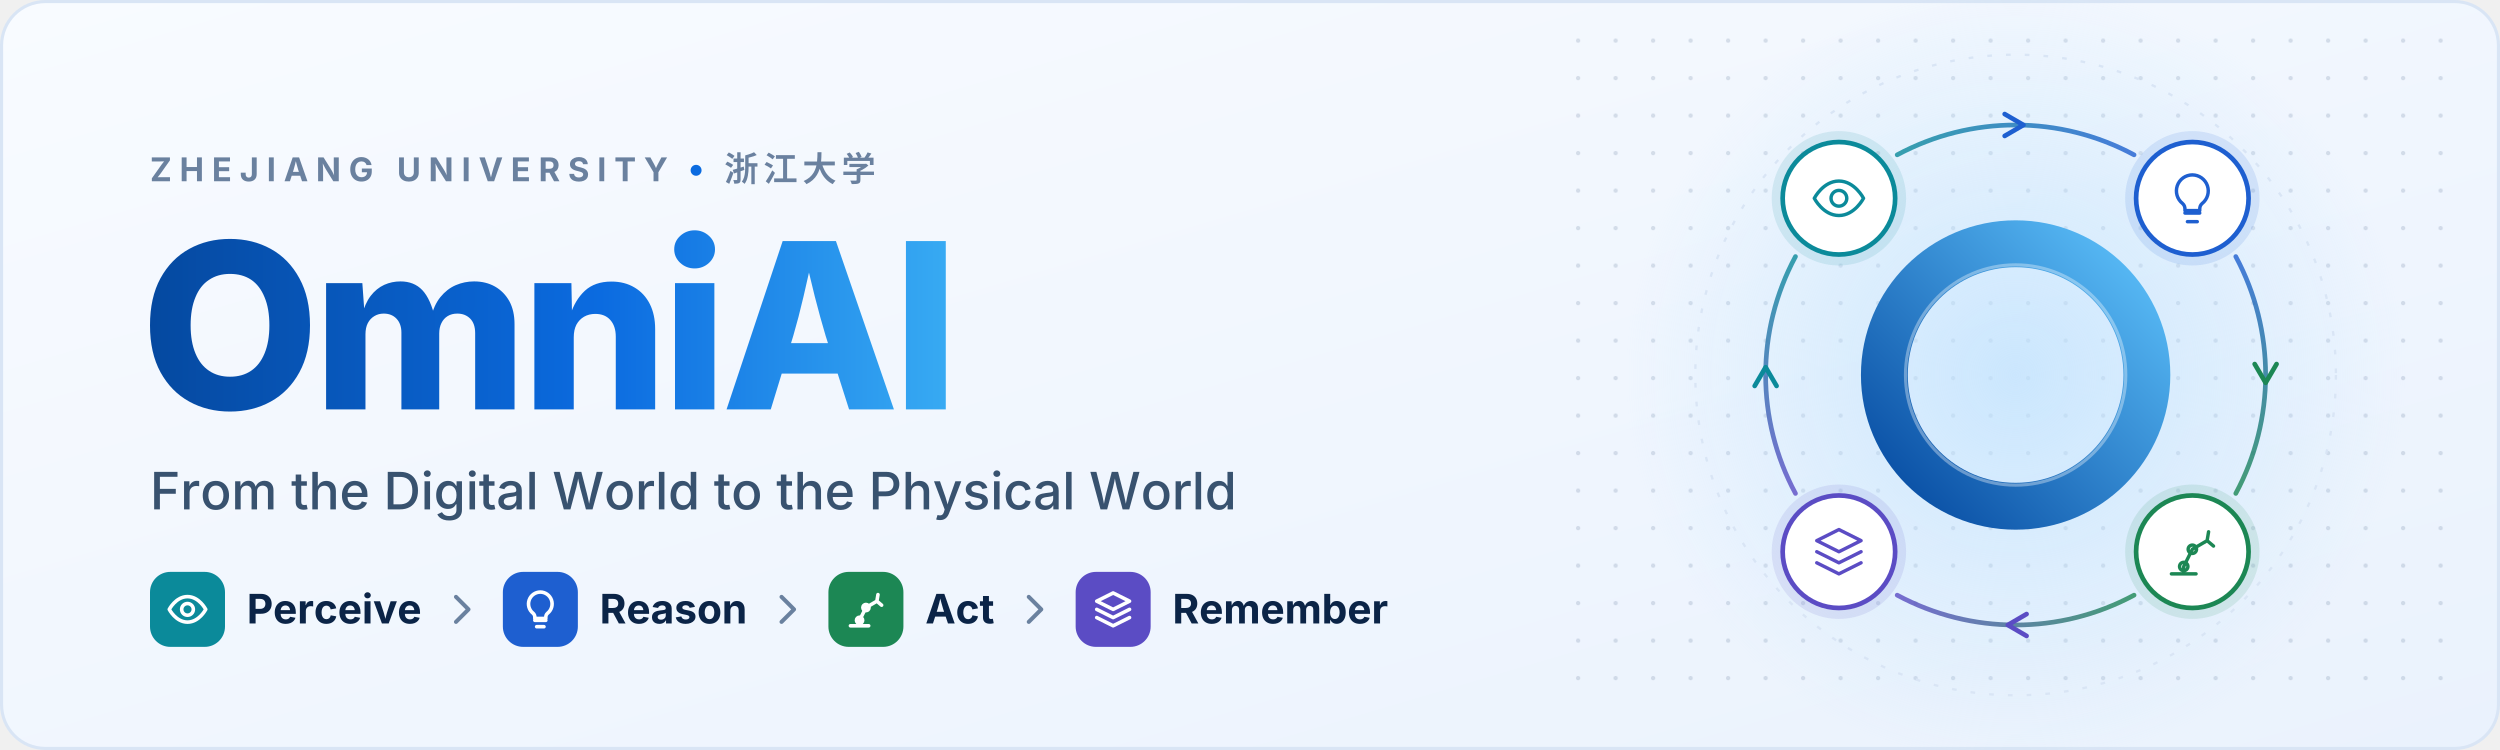
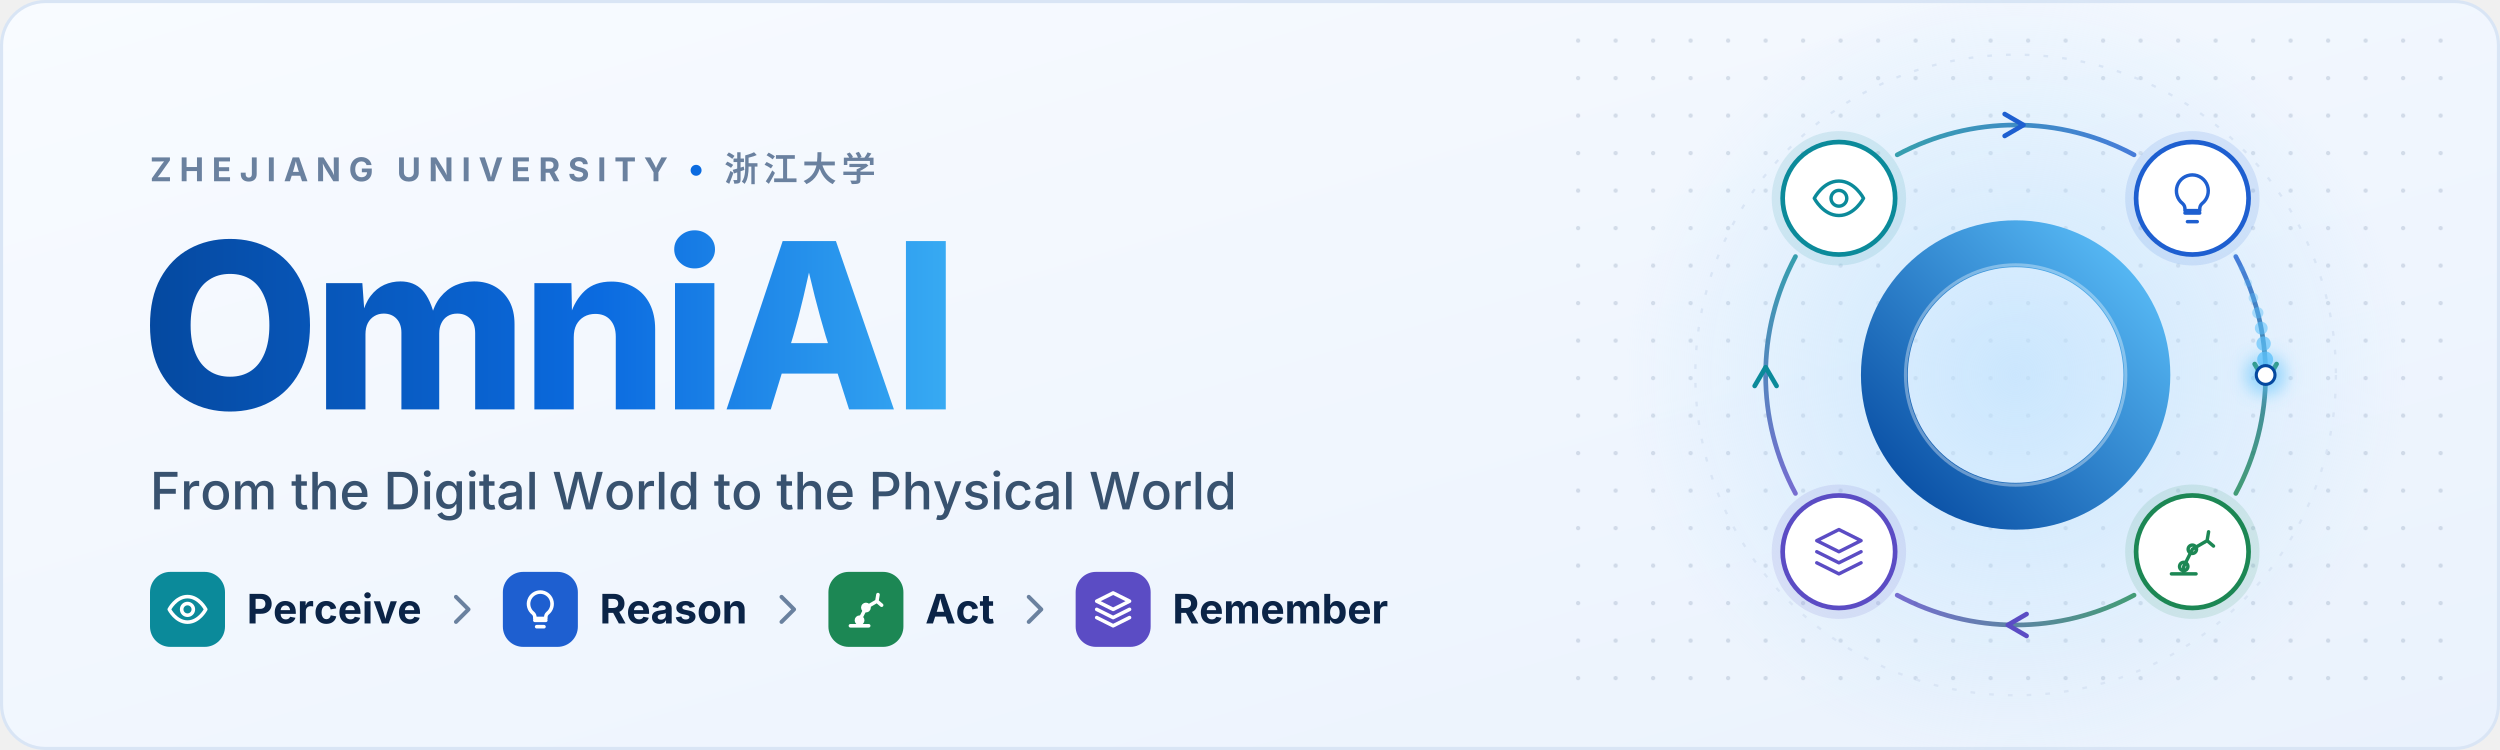
<svg xmlns="http://www.w3.org/2000/svg" width="1600" height="480" viewBox="0 0 1600 480" role="img" aria-label="ZJU-OmniAI: from the digital world to the physical world. Perceive, reason, act, remember.">
+   <style>.pulse{transform-box:fill-box;transform-origin:center;opacity:0;animation:pulse 8s ease-out infinite}@keyframes pulse{0%{opacity:.95;transform:scale(1)}22%{opacity:0;transform:scale(1.85)}100%{opacity:0;transform:scale(1.85)}}.orbit{transform-box:view-box;animation:orbit 8s linear infinite}@keyframes orbit{from{transform:rotate(-135deg)}to{transform:rotate(225deg)}}.spin{transform-box:fill-box;transform-origin:center;animation:spin 24s linear infinite}@keyframes spin{to{transform:rotate(360deg)}}.breathe{animation:breathe 5s ease-in-out infinite alternate}@keyframes breathe{from{opacity:.5}to{opacity:1}}.flow{animation:flow 1.4s linear infinite}@keyframes flow{to{stroke-dashoffset:-24}}.shine{animation:shine 7s ease-in-out 1s infinite}@keyframes shine{0%{transform:translateX(0)}30%,100%{transform:translateX(980px)}}.travel{animation:travel 3.2s ease-in-out infinite}@keyframes travel{0%{transform:translateX(0);opacity:0}12%,88%{opacity:1}100%{transform:translateX(236px);opacity:0}}.dot{transform-box:fill-box;transform-origin:center;animation:dot 4s ease-in-out infinite}@keyframes dot{0%,40%,100%{transform:scale(1);opacity:.7}14%{transform:scale(1.75);opacity:1}}.blink{animation:blink 1s step-end infinite}@keyframes blink{50%{opacity:0}}@media (prefers-reduced-motion: reduce){*{animation:none!important}.pulse{opacity:0}}</style>
  <defs>
    <linearGradient id="bg" x1="0" y1="0" x2="1" y2="1">
      <stop offset="0" stop-color="#F8FBFF" />
      <stop offset="1" stop-color="#EAF2FD" />
    </linearGradient>
    <radialGradient id="glow">
      <stop offset="0" stop-color="#BFE2FD" stop-opacity=".75" />
      <stop offset="1" stop-color="#BFE2FD" stop-opacity="0" />
    </radialGradient>
    <linearGradient id="wm" gradientUnits="userSpaceOnUse" x1="96" y1="0" x2="620" y2="0">
      <stop offset="0" stop-color="#0549A0" />
      <stop offset=".55" stop-color="#0B6BE0" />
      <stop offset="1" stop-color="#3AAEF4" />
    </linearGradient>
    <pattern id="dots" width="24" height="24" patternUnits="userSpaceOnUse">
      <circle cx="2" cy="2" r="1.4" fill="#6A819F" fill-opacity=".22" />
    </pattern>
    <linearGradient id="ringB" x1="0" y1="1" x2="1" y2="0">
      <stop offset="0" stop-color="#0549A0" />
      <stop offset="1" stop-color="#5CC0FA" />
    </linearGradient>
    <path id="brlatin700Z" d="M115 0V183L719 1036Q775 1114 842 1193Q909 1271 977 1348L1000 1249Q900 1240 800 1238Q699 1237 599 1237H112V1490H1245V1306L652 468Q593 386 524 304Q454 223 383 142L360 241Q465 250 569 252Q674 253 778 253H1248V0Z" />
    <path id="brlatin700H" d="M135 0V1490H440V888H1089V1490H1395V0H1089V635H440V0Z" />
    <path id="brlatin700E" d="M135 0V1490H1132V1237H440V877H1079V628H440V253H1134V0Z" />
    <path id="brlatin700J" d="M567 -20Q335 -20 201 101Q68 223 68 448V535H373V443Q373 336 425 281Q478 226 567 226Q656 226 708 281Q760 336 760 444V1490H1062V449Q1062 223 930 102Q798 -20 567 -20Z" />
    <path id="brlatin700I" d="M440 1490V0H135V1490Z" />
    <path id="brlatin700A" d="M49 0 558 1490H958L1480 0H1141L902 719Q859 858 814 1024Q770 1189 721 1385H787Q740 1188 699 1022Q657 855 616 719L386 0ZM367 346V585H1162V346Z" />
    <path id="brlatin700N" d="M135 0V1490H475L946 736Q982 678 1019 610Q1056 542 1095 459Q1133 376 1171 272H1140Q1133 355 1127 449Q1122 543 1118 629Q1114 715 1114 775V1490H1426V0H1085L657 684Q610 761 570 833Q530 906 486 994Q443 1082 383 1203H422Q428 1095 434 996Q440 897 444 816Q447 736 447 685V0Z" />
    <path id="brlatin700G" d="M795 -20Q586 -20 428 73Q271 165 182 337Q94 508 94 743Q94 985 186 1156Q278 1328 435 1419Q592 1510 788 1510Q914 1510 1022 1474Q1131 1437 1216 1370Q1300 1303 1354 1211Q1407 1120 1423 1010H1113Q1097 1063 1069 1106Q1040 1148 999 1178Q959 1208 907 1223Q855 1239 793 1239Q678 1239 590 1182Q502 1124 453 1014Q404 904 404 746Q404 588 452 478Q501 367 589 309Q677 251 797 251Q905 251 982 290Q1059 329 1101 401Q1142 473 1142 571L1206 562H818V794H1438V608Q1438 412 1355 272Q1272 131 1127 56Q982 -20 795 -20Z" />
    <path id="brlatin700U" d="M750 -21Q565 -21 426 47Q288 116 211 238Q135 360 135 523V1490H440V548Q440 461 479 394Q517 326 587 288Q656 249 750 249Q843 249 913 288Q982 326 1021 394Q1059 461 1059 548V1490H1365V523Q1365 360 1288 238Q1211 116 1072 47Q934 -21 750 -21Z" />
    <path id="brlatin700V" d="M571 0 49 1490H388L626 771Q669 635 713 471Q757 308 806 114H740Q788 310 830 472Q872 635 913 771L1143 1490H1480L970 0Z" />
    <path id="brlatin700R" d="M135 0V1490H716Q886 1490 1005 1430Q1124 1370 1186 1261Q1249 1152 1249 1005Q1249 858 1185 751Q1122 645 1001 588Q881 532 709 532H315V779H660Q754 779 814 804Q874 830 904 880Q934 931 934 1005Q934 1081 904 1132Q874 1184 814 1211Q753 1238 659 1238H440V0ZM964 0 601 678H932L1302 0Z" />
    <path id="brlatin700S" d="M681 -22Q502 -22 370 33Q237 88 163 196Q89 304 85 462H382Q388 387 427 337Q466 286 531 261Q596 236 678 236Q760 236 820 260Q881 283 915 326Q949 369 949 426Q949 477 919 512Q888 546 831 571Q774 596 692 615L528 656Q339 702 232 800Q125 899 125 1061Q125 1196 197 1297Q270 1398 397 1454Q523 1510 685 1510Q850 1510 973 1453Q1096 1397 1165 1297Q1234 1196 1236 1065H941Q933 1155 865 1204Q796 1253 682 1253Q605 1253 550 1231Q495 1209 466 1170Q437 1131 437 1081Q437 1026 471 990Q504 953 559 931Q613 908 676 893L811 860Q905 839 986 803Q1067 767 1128 714Q1189 662 1222 590Q1256 518 1256 424Q1256 289 1188 188Q1120 88 991 33Q862 -22 681 -22Z" />
    <path id="brlatin700T" d="M75 1237V1490H1292V1237H837V0H531V1237Z" />
    <path id="brlatin700Y" d="M601 0V560L49 1490H406L658 1026Q697 956 727 887Q757 818 789 722H722Q753 819 782 888Q811 957 848 1026L1092 1490H1448L905 560V0Z" />
    <path id="bssc113600uni6D59" d="M271 660H574V559H271ZM646 526H967V427H646ZM789 464H888V-86H789ZM868 845 946 762Q902 742 851 725Q799 708 746 695Q693 681 643 671Q639 688 629 712Q619 736 611 753Q657 764 704 779Q751 794 794 811Q837 828 868 845ZM246 331Q307 347 394 373Q480 399 568 427L585 329Q508 302 430 275Q351 247 286 226ZM378 843H476V52Q476 12 468 -12Q459 -36 437 -50Q414 -63 379 -67Q344 -72 294 -72Q291 -50 283 -19Q275 12 264 35Q296 34 323 34Q350 34 360 35Q370 35 374 38Q378 42 378 52ZM611 753H709V411Q709 355 705 291Q700 226 688 160Q676 94 653 33Q630 -28 591 -77Q584 -68 569 -55Q554 -43 539 -31Q523 -20 512 -14Q557 46 578 119Q599 192 605 268Q611 345 611 411ZM71 760 134 838Q160 825 192 807Q223 789 252 771Q282 753 300 738L234 651Q217 667 189 686Q161 706 130 725Q98 744 71 760ZM31 492 91 570Q118 557 150 541Q182 524 212 507Q241 490 261 476L198 390Q180 405 151 423Q122 441 90 459Q59 478 31 492ZM49 -20Q69 19 92 72Q115 125 138 184Q162 244 181 301L268 246Q251 193 230 137Q210 81 188 27Q167 -27 146 -75Z" />
    <path id="bssc116600uni6C5F" d="M95 757 157 833Q186 818 220 798Q254 778 286 759Q318 739 339 723L273 638Q254 655 223 676Q192 697 158 719Q124 740 95 757ZM37 480 95 560Q124 547 159 529Q194 511 228 494Q262 476 283 461L223 372Q203 387 171 407Q139 426 103 446Q68 465 37 480ZM72 -2Q99 35 131 88Q164 140 198 199Q232 258 261 315L340 244Q314 192 284 136Q254 81 223 27Q192 -26 162 -75ZM368 760H918V653H368ZM316 82H966V-25H316ZM576 724H693V21H576Z" />
    <path id="bssc118600uni5927" d="M58 573H945V462H58ZM564 528Q595 412 649 311Q702 211 781 136Q860 60 965 17Q952 6 937 -12Q922 -31 908 -49Q894 -68 885 -84Q773 -31 690 55Q608 140 551 253Q494 366 456 503ZM440 846H557Q557 773 553 690Q550 607 538 521Q526 434 499 348Q472 263 424 183Q376 104 302 36Q227 -33 120 -84Q107 -62 84 -37Q61 -11 38 6Q142 53 212 114Q282 175 326 247Q370 319 393 397Q417 475 426 553Q435 632 437 707Q439 781 440 846Z" />
    <path id="bssc118600uni5B66" d="M232 506H703V413H232ZM56 281H948V182H56ZM443 346H553V35Q553 -7 540 -31Q527 -54 494 -66Q461 -78 414 -80Q367 -83 301 -83Q296 -60 283 -31Q270 -1 257 20Q291 19 324 18Q357 18 382 18Q407 19 417 19Q432 20 438 23Q443 27 443 38ZM668 506H695L718 512L786 458Q749 424 702 392Q655 359 604 331Q552 303 499 282Q489 296 472 315Q455 334 443 346Q486 363 530 387Q573 411 610 438Q647 464 668 487ZM71 686H935V472H829V591H172V472H71ZM761 840 872 806Q840 759 804 711Q768 664 738 631L654 664Q673 688 693 719Q713 749 731 781Q749 813 761 840ZM153 797 243 837Q271 808 297 771Q324 734 336 704L240 659Q229 687 204 726Q178 765 153 797ZM413 821 508 856Q533 823 555 781Q578 739 588 708L487 669Q479 700 458 742Q436 785 413 821Z" />
    <path id="brlatin500F" d="M165 0V1490H1092V1294H393V815H1025V620H393V0Z" />
    <path id="brlatin500r" d="M148 0V1118H361V938H373Q404 1030 481 1082Q558 1134 656 1134Q677 1134 704 1132Q731 1131 749 1128V918Q737 922 703 926Q669 930 634 930Q558 930 497 898Q436 866 402 809Q368 753 368 679V0Z" />
    <path id="brlatin500o" d="M618 -23Q461 -23 343 49Q226 121 161 251Q96 381 96 553Q96 727 161 858Q226 988 343 1060Q461 1132 618 1132Q776 1132 894 1060Q1011 988 1076 858Q1141 727 1141 553Q1141 381 1076 251Q1011 121 894 49Q776 -23 618 -23ZM618 163Q720 163 787 216Q853 270 886 358Q918 447 918 553Q918 660 886 749Q853 839 787 892Q720 946 618 946Q517 946 451 892Q385 839 353 750Q320 661 320 553Q320 447 353 358Q385 270 451 216Q517 163 618 163Z" />
    <path id="brlatin500m" d="M148 0V1118H357L363 859H346Q370 954 420 1015Q470 1076 537 1107Q604 1137 677 1137Q799 1137 874 1061Q949 986 975 851H947Q969 943 1023 1007Q1077 1071 1154 1104Q1230 1137 1317 1137Q1416 1137 1496 1094Q1577 1051 1624 966Q1671 881 1671 754V0H1451V732Q1451 844 1389 894Q1326 944 1241 944Q1172 944 1122 915Q1072 886 1045 834Q1018 783 1018 716V0H801V746Q801 836 744 890Q686 944 597 944Q536 944 484 916Q431 887 399 832Q368 776 368 695V0Z" />
    <path id="brlatin500t" d="M626 1118V939H20V1118ZM183 1384H403V302Q403 235 432 203Q460 172 525 172Q542 172 570 176Q598 180 618 184L657 8Q622 -4 582 -9Q542 -15 503 -15Q351 -15 267 64Q183 142 183 284Z" />
    <path id="brlatin500h" d="M368 662V0H148V1490H366V844H337Q386 994 479 1063Q572 1132 704 1132Q818 1132 903 1084Q989 1036 1037 943Q1084 849 1084 710V0H864V683Q864 804 801 872Q738 940 628 940Q554 940 495 908Q436 875 402 813Q368 751 368 662Z" />
    <path id="brlatin500e" d="M630 -23Q465 -23 345 48Q225 119 161 248Q96 377 96 551Q96 723 160 854Q223 985 339 1058Q455 1132 611 1132Q707 1132 796 1101Q885 1069 956 1002Q1027 935 1069 828Q1110 722 1110 570V492H219V656H997L894 602Q894 705 862 783Q830 862 768 906Q705 950 611 950Q518 950 452 905Q386 860 351 786Q317 713 317 626V514Q317 399 356 320Q396 240 467 199Q538 159 632 159Q694 159 744 176Q794 194 830 229Q867 265 886 317L1093 268Q1066 182 1003 116Q939 50 844 13Q750 -23 630 -23Z" />
    <path id="brlatin500D" d="M649 0H281V200H637Q806 200 918 263Q1030 326 1086 449Q1142 571 1142 747Q1142 922 1086 1043Q1031 1164 922 1227Q812 1290 649 1290H273V1490H664Q884 1490 1041 1401Q1198 1312 1282 1145Q1366 979 1366 747Q1366 514 1281 347Q1197 180 1037 90Q876 0 649 0ZM393 1490V0H165V1490Z" />
    <path id="brlatin500i" d="M148 0V1118H368V0ZM259 1289Q202 1289 161 1327Q120 1365 120 1419Q120 1474 161 1512Q202 1550 259 1550Q316 1550 357 1512Q397 1474 397 1419Q397 1365 357 1327Q316 1289 259 1289Z" />
    <path id="brlatin500g" d="M615 -442Q486 -442 391 -409Q296 -376 235 -321Q173 -266 141 -199L325 -112Q345 -144 379 -180Q412 -215 469 -240Q526 -265 615 -265Q743 -265 822 -204Q902 -144 902 -15V203H883Q863 166 828 123Q792 80 728 49Q665 17 563 17Q431 17 326 79Q220 141 158 263Q96 385 96 563Q96 741 158 869Q219 996 325 1064Q432 1132 566 1132Q669 1132 733 1098Q798 1064 834 1017Q871 971 890 936H906V1118H1121V-16Q1121 -163 1054 -257Q988 -352 873 -397Q759 -442 615 -442ZM614 200Q708 200 772 244Q837 287 870 369Q903 452 903 566Q903 679 870 764Q837 849 773 897Q708 945 614 945Q517 945 452 894Q387 844 354 758Q321 673 321 566Q321 457 354 375Q387 292 453 246Q518 200 614 200Z" />
    <path id="brlatin500a" d="M461 -25Q355 -25 269 15Q183 54 133 130Q83 206 83 316Q83 411 120 472Q156 533 218 569Q281 605 357 623Q434 641 513 650Q612 662 674 670Q736 677 765 695Q795 712 795 751V757Q795 820 771 863Q747 906 699 930Q652 953 581 953Q508 953 456 930Q403 908 371 873Q338 838 322 800L115 854Q153 954 224 1015Q295 1076 387 1104Q479 1132 577 1132Q645 1132 721 1116Q797 1100 864 1058Q931 1016 973 940Q1015 864 1015 742V0H802V153H791Q769 110 726 69Q683 28 618 2Q552 -25 461 -25ZM510 152Q600 152 664 187Q728 222 762 280Q796 338 796 403V546Q784 534 750 525Q717 515 674 508Q631 500 591 495Q551 490 525 487Q463 479 412 460Q360 441 330 406Q299 371 299 313Q299 260 327 224Q354 188 401 170Q448 152 510 152Z" />
    <path id="brlatin500l" d="M368 1490V0H148V1490Z" />
    <path id="brlatin500W" d="M455 0 51 1490H291L506 636Q526 557 543 472Q560 387 577 300Q593 213 608 126H574Q590 213 607 300Q624 387 642 472Q660 557 681 636L902 1490H1152L1371 636Q1392 557 1410 472Q1428 387 1446 300Q1463 213 1479 126H1443Q1459 213 1475 300Q1491 387 1510 472Q1528 557 1546 636L1761 1490H2003L1597 0H1334L1097 883Q1070 987 1047 1109Q1024 1231 1000 1377H1052Q1027 1237 1007 1118Q986 999 955 883L719 0Z" />
    <path id="brlatin500d" d="M564 -22Q428 -22 322 47Q216 117 156 246Q96 376 96 556Q96 738 157 867Q218 996 324 1064Q430 1132 564 1132Q668 1132 732 1097Q795 1063 831 1017Q867 971 886 936H898V1490H1118V0H904V175H886Q867 139 830 93Q793 47 729 12Q665 -22 564 -22ZM612 165Q706 165 770 215Q835 265 868 353Q902 442 902 558Q902 675 869 761Q836 848 771 896Q707 945 612 945Q515 945 451 894Q386 843 353 755Q321 668 321 558Q321 447 354 358Q387 269 452 217Q517 165 612 165Z" />
    <path id="brlatin500P" d="M165 0V1490H699Q871 1490 986 1426Q1101 1362 1158 1253Q1215 1144 1215 1006Q1215 868 1157 759Q1100 649 985 585Q870 522 697 522H332V715H675Q785 715 853 753Q921 791 952 857Q984 923 984 1006Q984 1090 952 1155Q921 1221 852 1258Q784 1295 673 1295H393V0Z" />
    <path id="brlatin500y" d="M133 -402 187 -223 212 -229Q269 -244 314 -237Q360 -230 393 -195Q427 -159 447 -87L471 -5L46 1118H284L505 483Q542 377 567 272Q591 167 620 63H552Q581 167 607 273Q634 378 671 483L896 1118H1132L646 -155Q612 -245 563 -305Q513 -365 445 -396Q377 -426 287 -426Q235 -426 194 -418Q153 -411 133 -402Z" />
    <path id="brlatin500s" d="M549 -23Q428 -23 333 12Q239 47 178 116Q118 184 98 283L305 326Q328 239 391 197Q454 155 551 155Q657 155 720 199Q783 244 783 306Q783 360 745 395Q706 430 626 447L438 490Q282 525 206 602Q130 679 130 799Q130 899 186 974Q242 1049 339 1090Q436 1132 563 1132Q684 1132 770 1097Q856 1062 909 999Q963 936 986 853L789 810Q768 869 716 914Q664 958 565 958Q474 958 413 917Q352 876 352 813Q352 757 392 722Q433 688 525 667L705 627Q860 592 935 517Q1010 442 1010 325Q1010 223 952 144Q893 66 789 21Q686 -23 549 -23Z" />
    <path id="brlatin500c" d="M618 -23Q460 -23 343 49Q226 121 161 251Q96 381 96 553Q96 727 161 858Q226 988 343 1060Q460 1132 618 1132Q705 1132 781 1109Q857 1087 918 1044Q980 1002 1022 941Q1065 879 1086 802L877 752Q866 795 843 831Q820 866 788 892Q755 918 712 932Q670 946 619 946Q518 946 451 893Q385 839 353 750Q320 661 320 553Q320 446 353 358Q385 269 451 216Q518 163 619 163Q671 163 714 177Q757 192 791 218Q825 245 848 283Q871 320 881 365L1089 315Q1069 236 1026 173Q983 111 921 67Q860 23 783 0Q706 -23 618 -23Z" />
    <path id="brlatin700P" d="M135 0V1490H716Q886 1490 1005 1425Q1124 1361 1186 1247Q1249 1134 1249 987Q1249 839 1185 727Q1122 614 1001 550Q881 487 709 487H335V733H660Q754 733 814 765Q875 798 904 855Q934 912 934 987Q934 1062 904 1119Q875 1176 814 1207Q753 1238 659 1238H440V0Z" />
    <path id="brlatin700e" d="M633 -22Q462 -22 338 48Q214 118 148 247Q81 376 81 553Q81 726 147 856Q213 986 334 1059Q455 1132 618 1132Q728 1132 823 1097Q918 1062 990 992Q1062 921 1102 815Q1143 709 1143 565V481H204V669H996L856 619Q856 706 830 771Q803 835 751 871Q698 906 620 906Q543 906 489 870Q434 834 406 772Q378 711 378 632V499Q378 402 410 336Q443 270 502 237Q560 204 638 204Q691 204 734 219Q777 234 807 263Q838 293 854 336L1126 285Q1099 193 1032 124Q965 54 864 16Q764 -22 633 -22Z" />
    <path id="brlatin700r" d="M128 0V1118H418V923H430Q461 1027 533 1080Q606 1133 700 1133Q723 1133 750 1130Q776 1128 797 1123V855Q777 862 739 866Q701 870 667 870Q599 870 544 841Q489 811 459 758Q428 706 428 636V0Z" />
    <path id="brlatin700c" d="M628 -22Q459 -22 337 50Q214 123 148 252Q81 382 81 554Q81 728 148 858Q214 987 337 1060Q459 1132 628 1132Q727 1132 811 1106Q895 1080 960 1032Q1025 984 1067 915Q1109 846 1125 760L846 708Q837 752 818 786Q799 821 772 846Q745 870 709 883Q674 896 631 896Q551 896 496 853Q442 810 415 733Q387 656 387 555Q387 455 415 379Q442 302 496 258Q551 214 631 214Q674 214 710 228Q746 241 774 266Q802 292 821 328Q840 364 848 409L1127 358Q1111 269 1069 199Q1027 130 962 80Q897 30 813 4Q728 -22 628 -22Z" />
    <path id="brlatin700i" d="M128 0V1118H428V0ZM278 1264Q210 1264 162 1309Q113 1354 113 1418Q113 1482 162 1527Q210 1572 278 1572Q346 1572 394 1527Q442 1483 442 1418Q442 1354 394 1309Q346 1264 278 1264Z" />
    <path id="brlatin700v" d="M443 0 31 1118H350L538 538Q572 429 598 318Q623 207 650 88H586Q612 207 637 318Q662 429 696 538L882 1118H1197L784 0Z" />
    <path id="brlatin700a" d="M440 -22Q334 -22 249 16Q165 53 117 128Q68 202 68 313Q68 406 103 469Q137 532 196 570Q256 608 331 628Q407 648 490 656Q587 666 646 675Q706 683 733 702Q761 720 761 756V761Q761 809 741 842Q721 875 682 893Q643 910 586 910Q528 910 485 893Q442 875 415 846Q388 817 375 781L100 827Q129 924 196 992Q263 1060 363 1096Q462 1132 586 1132Q677 1132 762 1111Q847 1089 914 1044Q982 999 1021 927Q1061 855 1061 753V0H777V155H767Q740 103 695 63Q650 24 587 1Q523 -22 440 -22ZM525 189Q596 189 649 217Q703 245 733 293Q763 341 763 400V521Q750 511 723 503Q696 495 663 489Q630 483 598 478Q566 473 541 470Q486 462 444 444Q402 426 379 396Q356 367 356 321Q356 278 378 248Q400 219 438 204Q475 189 525 189Z" />
    <path id="brlatin700s" d="M572 -22Q437 -22 333 17Q229 55 163 129Q97 202 78 306L357 354Q379 276 434 237Q489 198 581 198Q666 198 716 230Q766 263 766 313Q766 357 731 385Q695 413 622 428L429 468Q267 501 187 581Q107 660 107 785Q107 893 166 970Q225 1048 330 1090Q435 1132 577 1132Q709 1132 806 1095Q903 1059 963 992Q1023 925 1043 834L777 787Q760 844 711 881Q663 917 581 917Q507 917 457 886Q407 855 407 804Q407 761 439 732Q472 703 551 687L752 647Q914 614 993 539Q1072 465 1072 345Q1072 235 1008 152Q944 70 831 24Q719 -22 572 -22Z" />
    <path id="brlatin700o" d="M628 -22Q460 -22 337 50Q214 123 148 252Q81 382 81 554Q81 728 148 858Q214 987 337 1060Q460 1132 628 1132Q797 1132 919 1060Q1042 987 1108 858Q1175 728 1175 554Q1175 382 1108 252Q1042 123 919 50Q797 -22 628 -22ZM628 214Q708 214 762 259Q816 303 843 380Q870 458 870 555Q870 654 843 731Q816 808 762 852Q708 896 628 896Q548 896 494 852Q441 808 414 731Q387 654 387 555Q387 458 414 380Q441 303 494 259Q548 214 628 214Z" />
    <path id="brlatin700n" d="M428 647V0H128V1118H411L416 839H398Q442 979 531 1055Q621 1132 763 1132Q879 1132 965 1081Q1051 1031 1099 937Q1147 842 1147 711V0H847V659Q847 763 793 822Q740 881 645 881Q582 881 532 854Q483 826 455 774Q428 722 428 647Z" />
    <path id="brlatin700t" d="M683 1118V889H20V1118ZM174 1384H474V327Q474 274 498 249Q521 223 576 223Q593 223 624 227Q655 232 671 236L714 11Q664 -4 614 -10Q565 -16 520 -16Q352 -16 263 66Q174 148 174 301Z" />
    <path id="brlatin700m" d="M128 0V1118H406L421 840H399Q425 943 475 1008Q526 1073 594 1104Q662 1135 737 1135Q858 1135 932 1058Q1006 982 1041 822H1006Q1031 929 1088 999Q1144 1068 1222 1101Q1299 1135 1384 1135Q1487 1135 1567 1090Q1648 1045 1694 961Q1741 876 1741 754V0H1441V697Q1441 792 1390 838Q1338 884 1263 884Q1207 884 1165 860Q1124 835 1102 791Q1079 747 1079 688V0H789V705Q789 787 741 836Q692 884 615 884Q562 884 520 860Q477 836 452 790Q428 743 428 676V0Z" />
    <path id="brlatin700b" d="M754 -19Q663 -19 600 12Q537 43 498 88Q458 134 437 179H423V0H128V1490H428V930H437Q458 974 496 1021Q535 1068 598 1100Q661 1132 756 1132Q880 1132 983 1068Q1086 1004 1148 876Q1209 748 1209 557Q1209 371 1149 243Q1089 114 986 48Q883 -19 754 -19ZM662 222Q740 222 794 265Q847 308 874 384Q902 460 902 558Q902 656 874 731Q847 806 794 849Q741 892 662 892Q585 892 531 850Q477 809 449 735Q421 660 421 558Q421 457 449 382Q478 306 532 264Q586 222 662 222Z" />
  </defs>
  <rect x="1" y="1" width="1598" height="478" rx="28" fill="url(#bg)" stroke="#D9E5F5" stroke-width="2" />
  <rect x="1000" y="24" width="576" height="432" fill="url(#dots)" />
-   <circle cx="1290" cy="240" r="250" fill="url(#glow)" />
+   <circle class="breathe" cx="1290" cy="240" r="250" fill="url(#glow)" />
  <g fill="#6A819F">
    <use href="#brlatin700Z" transform="translate(96.0 116.0) scale(0.01025 -0.01025)" />
    <use href="#brlatin700H" transform="translate(114.9 116.0) scale(0.01025 -0.01025)" />
    <use href="#brlatin700E" transform="translate(135.6 116.0) scale(0.01025 -0.01025)" />
    <use href="#brlatin700J" transform="translate(153.4 116.0) scale(0.01025 -0.01025)" />
    <use href="#brlatin700I" transform="translate(170.7 116.0) scale(0.01025 -0.01025)" />
    <use href="#brlatin700A" transform="translate(181.6 116.0) scale(0.01025 -0.01025)" />
    <use href="#brlatin700N" transform="translate(202.2 116.0) scale(0.01025 -0.01025)" />
    <use href="#brlatin700G" transform="translate(223.2 116.0) scale(0.01025 -0.01025)" />
    <use href="#brlatin700U" transform="translate(254.0 116.0) scale(0.01025 -0.01025)" />
    <use href="#brlatin700N" transform="translate(274.3 116.0) scale(0.01025 -0.01025)" />
    <use href="#brlatin700I" transform="translate(295.4 116.0) scale(0.01025 -0.01025)" />
    <use href="#brlatin700V" transform="translate(306.3 116.0) scale(0.01025 -0.01025)" />
    <use href="#brlatin700E" transform="translate(326.9 116.0) scale(0.01025 -0.01025)" />
    <use href="#brlatin700R" transform="translate(344.7 116.0) scale(0.01025 -0.01025)" />
    <use href="#brlatin700S" transform="translate(363.5 116.0) scale(0.01025 -0.01025)" />
    <use href="#brlatin700I" transform="translate(382.2 116.0) scale(0.01025 -0.01025)" />
    <use href="#brlatin700T" transform="translate(393.1 116.0) scale(0.01025 -0.01025)" />
    <use href="#brlatin700Y" transform="translate(412.1 116.0) scale(0.01025 -0.01025)" />
  </g>
  <circle cx="445.5" cy="109" r="3.5" fill="#0B6BE0" />
  <g fill="#6A819F">
    <use href="#bssc113600uni6D59" transform="translate(463.5 116.0) scale(0.022 -0.022)" />
    <use href="#bssc116600uni6C5F" transform="translate(488.5 116.0) scale(0.022 -0.022)" />
    <use href="#bssc118600uni5927" transform="translate(513.5 116.0) scale(0.022 -0.022)" />
    <use href="#bssc118600uni5B66" transform="translate(538.5 116.0) scale(0.022 -0.022)" />
  </g>
  <path fill="url(#wm)" d="M147.2 263.4Q132.7 263.4 121.1 257Q109.5 250.6 102.7 238.2Q96 225.9 96 208.2Q96 190.4 102.7 178.1Q109.5 165.7 121.1 159.3Q132.7 152.9 147.2 152.9Q161.7 152.9 173.3 159.3Q184.9 165.7 191.6 178.1Q198.4 190.4 198.4 208.2Q198.4 225.9 191.6 238.3Q184.9 250.6 173.3 257Q161.7 263.4 147.2 263.4ZM147.2 241.1Q155.1 241.1 160.7 237.3Q166.3 233.5 169.3 226.2Q172.4 218.8 172.4 208.2Q172.4 197.5 169.3 190.2Q166.3 182.8 160.7 179Q155.1 175.3 147.2 175.3Q139.4 175.3 133.8 179.1Q128.1 182.8 125.1 190.2Q122 197.6 122 208.2Q122 218.8 125.1 226.2Q128.1 233.5 133.8 237.3Q139.4 241.1 147.2 241.1ZM208.7 262V181.2H231.9L233.4 202.1H231.6Q233.5 194.3 237.2 189.4Q240.9 184.6 245.9 182.3Q250.8 180.1 256.3 180.1Q265 180.1 270.3 185.7Q275.6 191.3 278.5 203.9H275.7Q277.6 195.4 281.8 190.2Q286.1 184.9 291.7 182.5Q297.3 180.1 303.4 180.1Q311 180.1 316.8 183.4Q322.6 186.7 326 192.8Q329.3 198.9 329.3 207.5V262H304.1V213.2Q304.1 207.1 300.9 203.9Q297.7 200.7 292.7 200.7Q289.1 200.7 286.5 202.3Q283.9 203.9 282.5 206.8Q281.1 209.6 281.1 213.5V262H256.9V212.9Q256.9 207.3 253.8 204Q250.7 200.7 245.6 200.7Q242.2 200.7 239.6 202.3Q236.9 203.9 235.4 206.8Q233.9 209.7 233.9 214V262ZM367.2 215.9V262H342V181.2H365.7L366.1 201.6H365Q368 192 374.3 186.1Q380.7 180.2 391.3 180.2Q399.8 180.2 406.1 184Q412.4 187.7 415.9 194.6Q419.3 201.4 419.3 210.6V262H394.1V215.5Q394.1 208.7 390.6 204.8Q387.2 200.9 381 200.9Q376.9 200.9 373.8 202.7Q370.7 204.5 368.9 207.8Q367.2 211.1 367.2 215.9ZM432 262V181.2H457.2V262ZM444.6 171.8Q439.2 171.8 435.3 168.2Q431.5 164.6 431.5 159.6Q431.5 154.5 435.3 151Q439.2 147.4 444.6 147.4Q449.9 147.4 453.8 151Q457.6 154.5 457.6 159.6Q457.6 164.6 453.8 168.2Q449.9 171.8 444.6 171.8ZM465 262 500.9 154.3H535L572.1 262H543.4L528.4 214.9Q524.9 203.2 521.5 189.9Q518.2 176.7 514.8 162.4H520.5Q517.2 176.7 514.2 190Q511.1 203.3 507.7 214.9L493.3 262ZM489.4 239.1V219.6H547.7V239.1ZM605.3 154.3V262H579.8V154.3Z" />
+   <clipPath id="wmclip">
+     <path d="M147.2 263.4Q132.7 263.4 121.1 257Q109.5 250.6 102.7 238.2Q96 225.9 96 208.2Q96 190.4 102.7 178.1Q109.5 165.7 121.1 159.3Q132.7 152.9 147.2 152.9Q161.7 152.9 173.3 159.3Q184.9 165.7 191.6 178.1Q198.4 190.4 198.4 208.2Q198.4 225.9 191.6 238.3Q184.9 250.6 173.3 257Q161.7 263.4 147.2 263.4ZM147.2 241.1Q155.1 241.1 160.7 237.3Q166.3 233.5 169.3 226.2Q172.4 218.8 172.4 208.2Q172.4 197.5 169.3 190.2Q166.3 182.8 160.7 179Q155.1 175.3 147.2 175.3Q139.4 175.3 133.8 179.1Q128.1 182.8 125.1 190.2Q122 197.6 122 208.2Q122 218.8 125.1 226.2Q128.1 233.5 133.8 237.3Q139.4 241.1 147.2 241.1ZM208.7 262V181.2H231.9L233.4 202.1H231.6Q233.5 194.3 237.2 189.4Q240.9 184.6 245.9 182.3Q250.8 180.1 256.3 180.1Q265 180.1 270.3 185.7Q275.6 191.3 278.5 203.9H275.7Q277.6 195.4 281.8 190.2Q286.1 184.9 291.7 182.5Q297.3 180.1 303.4 180.1Q311 180.1 316.8 183.4Q322.6 186.7 326 192.8Q329.3 198.9 329.3 207.5V262H304.1V213.2Q304.1 207.1 300.9 203.9Q297.7 200.7 292.7 200.7Q289.1 200.7 286.5 202.3Q283.9 203.9 282.5 206.8Q281.1 209.6 281.1 213.5V262H256.9V212.9Q256.9 207.3 253.8 204Q250.7 200.7 245.6 200.7Q242.2 200.7 239.6 202.3Q236.9 203.9 235.4 206.8Q233.9 209.7 233.9 214V262ZM367.2 215.9V262H342V181.2H365.7L366.1 201.6H365Q368 192 374.3 186.1Q380.7 180.2 391.3 180.2Q399.8 180.2 406.1 184Q412.4 187.7 415.9 194.6Q419.3 201.4 419.3 210.6V262H394.1V215.5Q394.1 208.7 390.6 204.8Q387.2 200.9 381 200.9Q376.9 200.9 373.8 202.7Q370.7 204.5 368.9 207.8Q367.2 211.1 367.2 215.9ZM432 262V181.2H457.2V262ZM444.6 171.8Q439.2 171.8 435.3 168.2Q431.5 164.6 431.5 159.6Q431.5 154.5 435.3 151Q439.2 147.4 444.6 147.4Q449.9 147.4 453.8 151Q457.6 154.5 457.6 159.6Q457.6 164.6 453.8 168.2Q449.9 171.8 444.6 171.8ZM465 262 500.9 154.3H535L572.1 262H543.4L528.4 214.9Q524.9 203.2 521.5 189.9Q518.2 176.7 514.8 162.4H520.5Q517.2 176.7 514.2 190Q511.1 203.3 507.7 214.9L493.3 262ZM489.4 239.1V219.6H547.7V239.1ZM605.3 154.3V262H579.8V154.3Z" />
+   </clipPath>
+   <linearGradient id="shineg" x1="0" x2="1">
+     <stop offset="0" stop-color="#FFFFFF" stop-opacity="0" />
+     <stop offset=".5" stop-color="#FFFFFF" stop-opacity=".65" />
+     <stop offset="1" stop-color="#FFFFFF" stop-opacity="0" />
+   </linearGradient>
+   <g clip-path="url(#wmclip)">
+     <g class="shine">
+       <rect x="-190" y="130" width="150" height="160" fill="url(#shineg)" transform="skewX(-18)" />
+     </g>
+   </g>
  <g fill="#38526F">
    <use href="#brlatin500F" transform="translate(96.0 326.0) scale(0.01611 -0.01611)" />
    <use href="#brlatin500r" transform="translate(115.4 326.0) scale(0.01611 -0.01611)" />
    <use href="#brlatin500o" transform="translate(128.2 326.0) scale(0.01611 -0.01611)" />
    <use href="#brlatin500m" transform="translate(148.1 326.0) scale(0.01611 -0.01611)" />
    <use href="#brlatin500t" transform="translate(186.3 326.0) scale(0.01611 -0.01611)" />
    <use href="#brlatin500h" transform="translate(197.5 326.0) scale(0.01611 -0.01611)" />
    <use href="#brlatin500e" transform="translate(217.3 326.0) scale(0.01611 -0.01611)" />
    <use href="#brlatin500D" transform="translate(245.5 326.0) scale(0.01611 -0.01611)" />
    <use href="#brlatin500i" transform="translate(269.3 326.0) scale(0.01611 -0.01611)" />
    <use href="#brlatin500g" transform="translate(277.6 326.0) scale(0.01611 -0.01611)" />
    <use href="#brlatin500i" transform="translate(298.1 326.0) scale(0.01611 -0.01611)" />
    <use href="#brlatin500t" transform="translate(306.4 326.0) scale(0.01611 -0.01611)" />
    <use href="#brlatin500a" transform="translate(317.6 326.0) scale(0.01611 -0.01611)" />
    <use href="#brlatin500l" transform="translate(336.4 326.0) scale(0.01611 -0.01611)" />
    <use href="#brlatin500W" transform="translate(353.5 326.0) scale(0.01611 -0.01611)" />
    <use href="#brlatin500o" transform="translate(386.6 326.0) scale(0.01611 -0.01611)" />
    <use href="#brlatin500r" transform="translate(406.5 326.0) scale(0.01611 -0.01611)" />
    <use href="#brlatin500l" transform="translate(419.3 326.0) scale(0.01611 -0.01611)" />
    <use href="#brlatin500d" transform="translate(427.6 326.0) scale(0.01611 -0.01611)" />
    <use href="#brlatin500t" transform="translate(456.8 326.0) scale(0.01611 -0.01611)" />
    <use href="#brlatin500o" transform="translate(468.0 326.0) scale(0.01611 -0.01611)" />
    <use href="#brlatin500t" transform="translate(496.8 326.0) scale(0.01611 -0.01611)" />
    <use href="#brlatin500h" transform="translate(508.0 326.0) scale(0.01611 -0.01611)" />
    <use href="#brlatin500e" transform="translate(527.8 326.0) scale(0.01611 -0.01611)" />
    <use href="#brlatin500P" transform="translate(556.0 326.0) scale(0.01611 -0.01611)" />
    <use href="#brlatin500h" transform="translate(577.2 326.0) scale(0.01611 -0.01611)" />
    <use href="#brlatin500y" transform="translate(597.0 326.0) scale(0.01611 -0.01611)" />
    <use href="#brlatin500s" transform="translate(616.0 326.0) scale(0.01611 -0.01611)" />
    <use href="#brlatin500i" transform="translate(633.8 326.0) scale(0.01611 -0.01611)" />
    <use href="#brlatin500c" transform="translate(642.1 326.0) scale(0.01611 -0.01611)" />
    <use href="#brlatin500a" transform="translate(661.2 326.0) scale(0.01611 -0.01611)" />
    <use href="#brlatin500l" transform="translate(679.9 326.0) scale(0.01611 -0.01611)" />
    <use href="#brlatin500W" transform="translate(697.0 326.0) scale(0.01611 -0.01611)" />
    <use href="#brlatin500o" transform="translate(730.1 326.0) scale(0.01611 -0.01611)" />
    <use href="#brlatin500r" transform="translate(750.0 326.0) scale(0.01611 -0.01611)" />
    <use href="#brlatin500l" transform="translate(762.8 326.0) scale(0.01611 -0.01611)" />
    <use href="#brlatin500d" transform="translate(771.1 326.0) scale(0.01611 -0.01611)" />
  </g>
+   <rect class="pulse" style="animation-delay:0s" x="93" y="363" width="54" height="54" rx="15" fill="none" stroke="#0B8A9A" stroke-width="3" />
  <rect x="96" y="366" width="48" height="48" rx="13" fill="#0B8A9A" />
  <g transform="translate(106.0 376.0) scale(1.1667)" fill="none" stroke="#FFFFFF" stroke-width="1.97" stroke-linecap="round" stroke-linejoin="round">
    <path d="M2 12s3.6-7 10-7 10 7 10 7-3.6 7-10 7S2 12 2 12Z" />
    <circle cx="12" cy="12" r="3.2" />
  </g>
  <g fill="#0B2447">
    <use href="#brlatin700P" transform="translate(158.0 399.0) scale(0.0127 -0.0127)" />
    <use href="#brlatin700e" transform="translate(174.8 399.0) scale(0.0127 -0.0127)" />
    <use href="#brlatin700r" transform="translate(190.3 399.0) scale(0.0127 -0.0127)" />
    <use href="#brlatin700c" transform="translate(200.9 399.0) scale(0.0127 -0.0127)" />
    <use href="#brlatin700e" transform="translate(216.2 399.0) scale(0.0127 -0.0127)" />
    <use href="#brlatin700i" transform="translate(231.7 399.0) scale(0.0127 -0.0127)" />
    <use href="#brlatin700v" transform="translate(238.8 399.0) scale(0.0127 -0.0127)" />
    <use href="#brlatin700e" transform="translate(254.3 399.0) scale(0.0127 -0.0127)" />
  </g>
  <path d="M291.833 382l8 8-8 8" fill="none" stroke="#6A819F" stroke-width="2.6" stroke-linecap="round" stroke-linejoin="round" />
+   <rect class="pulse" style="animation-delay:2s" x="318.833" y="363" width="54" height="54" rx="15" fill="none" stroke="#1E5FD0" stroke-width="3" />
  <rect x="321.833" y="366" width="48" height="48" rx="13" fill="#1E5FD0" />
  <g transform="translate(331.8 376.0) scale(1.1667)" fill="none" stroke="#FFFFFF" stroke-width="1.97" stroke-linecap="round" stroke-linejoin="round">
    <path d="M9 18h6M10 21.5h4M12 2.5a6.5 6.5 0 0 0-4 11.6c.8.7 1 1.5 1 2.4V17h6v-.5c0-.9.2-1.7 1-2.4a6.5 6.5 0 0 0-4-11.6Z" />
  </g>
  <g fill="#0B2447">
    <use href="#brlatin700R" transform="translate(383.8 399.0) scale(0.0127 -0.0127)" />
    <use href="#brlatin700e" transform="translate(400.9 399.0) scale(0.0127 -0.0127)" />
    <use href="#brlatin700a" transform="translate(416.4 399.0) scale(0.0127 -0.0127)" />
    <use href="#brlatin700s" transform="translate(431.5 399.0) scale(0.0127 -0.0127)" />
    <use href="#brlatin700o" transform="translate(446.1 399.0) scale(0.0127 -0.0127)" />
    <use href="#brlatin700n" transform="translate(462.0 399.0) scale(0.0127 -0.0127)" />
  </g>
  <path d="M500.185 382l8 8-8 8" fill="none" stroke="#6A819F" stroke-width="2.6" stroke-linecap="round" stroke-linejoin="round" />
+   <rect class="pulse" style="animation-delay:4s" x="527.185" y="363" width="54" height="54" rx="15" fill="none" stroke="#1C8754" stroke-width="3" />
  <rect x="530.185" y="366" width="48" height="48" rx="13" fill="#1C8754" />
  <g transform="translate(540.2 376.0) scale(1.1667)" fill="none" stroke="#FFFFFF" stroke-width="1.97" stroke-linecap="round" stroke-linejoin="round">
    <path d="M3.5 21h10M8.5 21v-3M8.5 18 12 11M12 11l6-3.5M18 7.5l2.6 2.2M18 7.5l.6-3.6" />
    <circle cx="8.5" cy="18" r="1.7" />
    <circle cx="12" cy="11" r="1.7" />
  </g>
  <g fill="#0B2447">
    <use href="#brlatin700A" transform="translate(592.2 399.0) scale(0.0127 -0.0127)" />
    <use href="#brlatin700c" transform="translate(611.6 399.0) scale(0.0127 -0.0127)" />
    <use href="#brlatin700t" transform="translate(626.9 399.0) scale(0.0127 -0.0127)" />
  </g>
  <path d="M658.415 382l8 8-8 8" fill="none" stroke="#6A819F" stroke-width="2.6" stroke-linecap="round" stroke-linejoin="round" />
+   <rect class="pulse" style="animation-delay:6s" x="685.415" y="363" width="54" height="54" rx="15" fill="none" stroke="#5B4CC4" stroke-width="3" />
  <rect x="688.415" y="366" width="48" height="48" rx="13" fill="#5B4CC4" />
  <g transform="translate(698.4 376.0) scale(1.1667)" fill="none" stroke="#FFFFFF" stroke-width="1.97" stroke-linecap="round" stroke-linejoin="round">
    <path d="M12 3 3 7.5 12 12l9-4.5L12 3Z" />
    <path d="M3 12l9 4.5 9-4.5M3 16.5 12 21l9-4.5" />
  </g>
  <g fill="#0B2447">
    <use href="#brlatin700R" transform="translate(750.4 399.0) scale(0.0127 -0.0127)" />
    <use href="#brlatin700e" transform="translate(767.5 399.0) scale(0.0127 -0.0127)" />
    <use href="#brlatin700m" transform="translate(783.0 399.0) scale(0.0127 -0.0127)" />
    <use href="#brlatin700e" transform="translate(806.7 399.0) scale(0.0127 -0.0127)" />
    <use href="#brlatin700m" transform="translate(822.2 399.0) scale(0.0127 -0.0127)" />
    <use href="#brlatin700b" transform="translate(845.9 399.0) scale(0.0127 -0.0127)" />
    <use href="#brlatin700e" transform="translate(862.3 399.0) scale(0.0127 -0.0127)" />
    <use href="#brlatin700r" transform="translate(877.8 399.0) scale(0.0127 -0.0127)" />
  </g>
  <circle cx="1290" cy="240" r="205" fill="none" stroke="#D9E5F5" stroke-width="1.5" stroke-dasharray="3 9" />
-   <circle cx="1290" cy="240" r="84" fill="none" stroke="url(#ringB)" stroke-width="30" />
+   <filter id="softB" x="-2" y="-2" width="5" height="5">
+     <feGaussianBlur stdDeviation="5" />
+   </filter>
+   <circle class="spin" cx="1290" cy="240" r="84" fill="none" stroke="url(#ringB)" stroke-width="30" />
  <circle cx="1290" cy="240" r="70.5" fill="none" stroke="#FFFFFF" stroke-opacity=".35" stroke-width="2" />
  <linearGradient id="arcB0" gradientUnits="userSpaceOnUse" x1="1214.2" y1="99.1" x2="1365.8" y2="99.1">
    <stop offset="0" stop-color="#0B8A9A" />
    <stop offset="1" stop-color="#1E5FD0" />
  </linearGradient>
  <path d="M1214.2 99.1A160 160 0 0 1 1365.8 99.1" fill="none" stroke="url(#arcB0)" stroke-width="3" stroke-linecap="round" stroke-opacity=".8" />
  <path d="M-7 -7 L5 0 L-7 7" transform="translate(1290.0 80.0) rotate(0.0)" fill="none" stroke="#1E5FD0" stroke-width="3" stroke-linecap="round" stroke-linejoin="round" />
  <linearGradient id="arcB1" gradientUnits="userSpaceOnUse" x1="1430.9" y1="164.2" x2="1430.9" y2="315.8">
    <stop offset="0" stop-color="#1E5FD0" />
    <stop offset="1" stop-color="#1C8754" />
  </linearGradient>
  <path d="M1430.9 164.2A160 160 0 0 1 1430.9 315.8" fill="none" stroke="url(#arcB1)" stroke-width="3" stroke-linecap="round" stroke-opacity=".8" />
  <path d="M-7 -7 L5 0 L-7 7" transform="translate(1450.0 240.0) rotate(90.0)" fill="none" stroke="#1C8754" stroke-width="3" stroke-linecap="round" stroke-linejoin="round" />
  <linearGradient id="arcB2" gradientUnits="userSpaceOnUse" x1="1365.8" y1="380.9" x2="1214.2" y2="380.9">
    <stop offset="0" stop-color="#1C8754" />
    <stop offset="1" stop-color="#5B4CC4" />
  </linearGradient>
  <path d="M1365.8 380.9A160 160 0 0 1 1214.2 380.9" fill="none" stroke="url(#arcB2)" stroke-width="3" stroke-linecap="round" stroke-opacity=".8" />
  <path d="M-7 -7 L5 0 L-7 7" transform="translate(1290.0 400.0) rotate(180.0)" fill="none" stroke="#5B4CC4" stroke-width="3" stroke-linecap="round" stroke-linejoin="round" />
  <linearGradient id="arcB3" gradientUnits="userSpaceOnUse" x1="1149.1" y1="315.8" x2="1149.1" y2="164.2">
    <stop offset="0" stop-color="#5B4CC4" />
    <stop offset="1" stop-color="#0B8A9A" />
  </linearGradient>
  <path d="M1149.1 315.8A160 160 0 0 1 1149.1 164.2" fill="none" stroke="url(#arcB3)" stroke-width="3" stroke-linecap="round" stroke-opacity=".8" />
  <path d="M-7 -7 L5 0 L-7 7" transform="translate(1130.0 240.0) rotate(270.0)" fill="none" stroke="#0B8A9A" stroke-width="3" stroke-linecap="round" stroke-linejoin="round" />
+   <g class="orbit" style="transform-origin:1290px 240px">
+     <circle cx="1450" cy="240" r="13" fill="#5CC0FA" fill-opacity=".55" filter="url(#softB)" />
+     <circle cx="1450.0" cy="240.0" r="5.6" fill="#5CC0FA" fill-opacity="0.85" />
+     <circle cx="1449.7" cy="230.0" r="5.1" fill="#5CC0FA" fill-opacity="0.75" />
+     <circle cx="1448.7" cy="219.9" r="4.6" fill="#5CC0FA" fill-opacity="0.65" />
+     <circle cx="1447.2" cy="210.0" r="4.1" fill="#5CC0FA" fill-opacity="0.55" />
+     <circle cx="1445.0" cy="200.2" r="3.6" fill="#5CC0FA" fill-opacity="0.45" />
+     <circle cx="1442.2" cy="190.6" r="3.1" fill="#5CC0FA" fill-opacity="0.35" />
+     <circle cx="1438.8" cy="181.1" r="2.6" fill="#5CC0FA" fill-opacity="0.25" />
+     <circle cx="1434.8" cy="171.9" r="2.1" fill="#5CC0FA" fill-opacity="0.15" />
+     <circle cx="1430.2" cy="162.9" r="1.6" fill="#5CC0FA" fill-opacity="0.08" />
+     <circle cx="1450" cy="240" r="6" fill="#FFFFFF" stroke="#0549A0" stroke-width="2" />
+   </g>
+   <circle class="pulse" style="animation-delay:0s" cx="1176.9" cy="126.9" r="40" fill="none" stroke="#0B8A9A" stroke-width="3" />
  <circle cx="1176.9" cy="126.9" r="43" fill="#0B8A9A" fill-opacity=".12" />
  <circle cx="1176.9" cy="126.9" r="36" fill="#FFFFFF" stroke="#0B8A9A" stroke-width="3" />
  <g transform="translate(1158.0 108.0) scale(1.575)" fill="none" stroke="#0B8A9A" stroke-width="1.40" stroke-linecap="round" stroke-linejoin="round">
    <path d="M2 12s3.6-7 10-7 10 7 10 7-3.6 7-10 7S2 12 2 12Z" />
    <circle cx="12" cy="12" r="3.2" />
  </g>
+   <circle class="pulse" style="animation-delay:2s" cx="1403.1" cy="126.9" r="40" fill="none" stroke="#1E5FD0" stroke-width="3" />
  <circle cx="1403.1" cy="126.9" r="43" fill="#1E5FD0" fill-opacity=".12" />
  <circle cx="1403.1" cy="126.9" r="36" fill="#FFFFFF" stroke="#1E5FD0" stroke-width="3" />
  <g transform="translate(1384.2 108.0) scale(1.575)" fill="none" stroke="#1E5FD0" stroke-width="1.40" stroke-linecap="round" stroke-linejoin="round">
    <path d="M9 18h6M10 21.5h4M12 2.5a6.5 6.5 0 0 0-4 11.6c.8.7 1 1.5 1 2.4V17h6v-.5c0-.9.2-1.7 1-2.4a6.5 6.5 0 0 0-4-11.6Z" />
  </g>
+   <circle class="pulse" style="animation-delay:4s" cx="1403.1" cy="353.1" r="40" fill="none" stroke="#1C8754" stroke-width="3" />
  <circle cx="1403.1" cy="353.1" r="43" fill="#1C8754" fill-opacity=".12" />
  <circle cx="1403.1" cy="353.1" r="36" fill="#FFFFFF" stroke="#1C8754" stroke-width="3" />
  <g transform="translate(1384.2 334.2) scale(1.575)" fill="none" stroke="#1C8754" stroke-width="1.40" stroke-linecap="round" stroke-linejoin="round">
    <path d="M3.5 21h10M8.5 21v-3M8.5 18 12 11M12 11l6-3.5M18 7.5l2.6 2.2M18 7.5l.6-3.6" />
    <circle cx="8.5" cy="18" r="1.7" />
    <circle cx="12" cy="11" r="1.7" />
  </g>
+   <circle class="pulse" style="animation-delay:6s" cx="1176.9" cy="353.1" r="40" fill="none" stroke="#5B4CC4" stroke-width="3" />
  <circle cx="1176.9" cy="353.1" r="43" fill="#5B4CC4" fill-opacity=".12" />
  <circle cx="1176.9" cy="353.1" r="36" fill="#FFFFFF" stroke="#5B4CC4" stroke-width="3" />
  <g transform="translate(1158.0 334.2) scale(1.575)" fill="none" stroke="#5B4CC4" stroke-width="1.40" stroke-linecap="round" stroke-linejoin="round">
    <path d="M12 3 3 7.5 12 12l9-4.5L12 3Z" />
    <path d="M3 12l9 4.5 9-4.5M3 16.5 12 21l9-4.5" />
  </g>
</svg>
